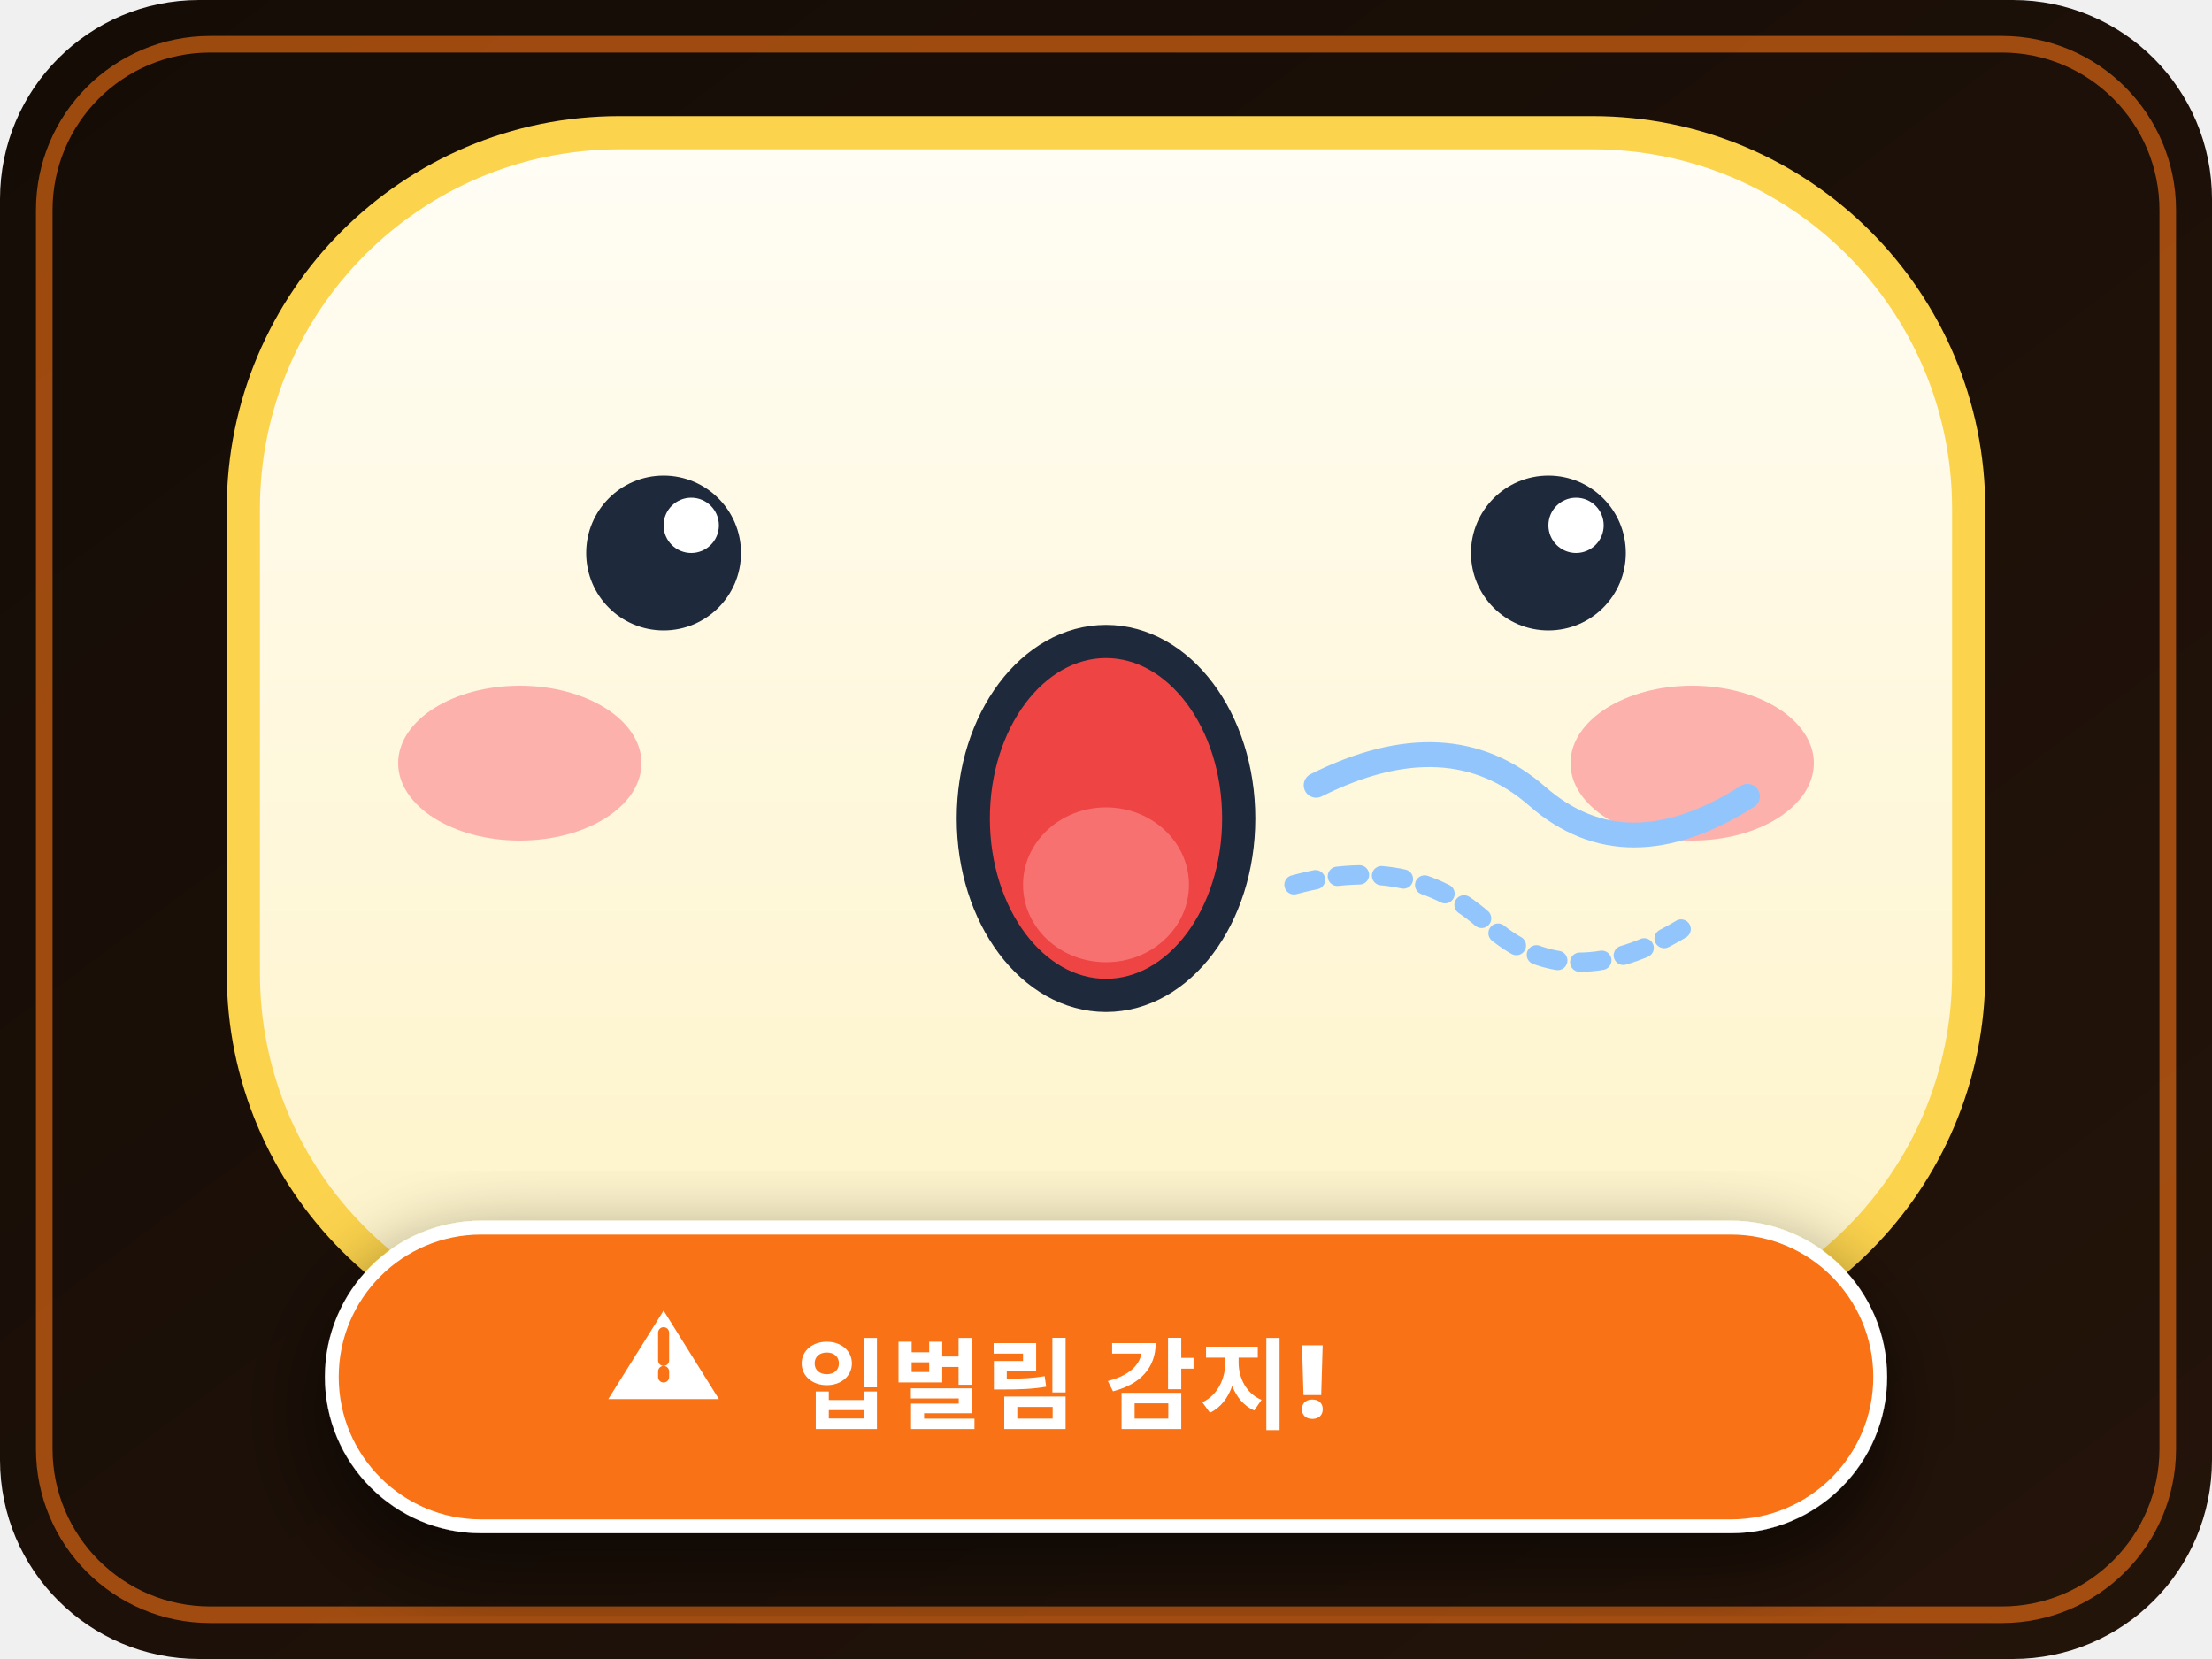
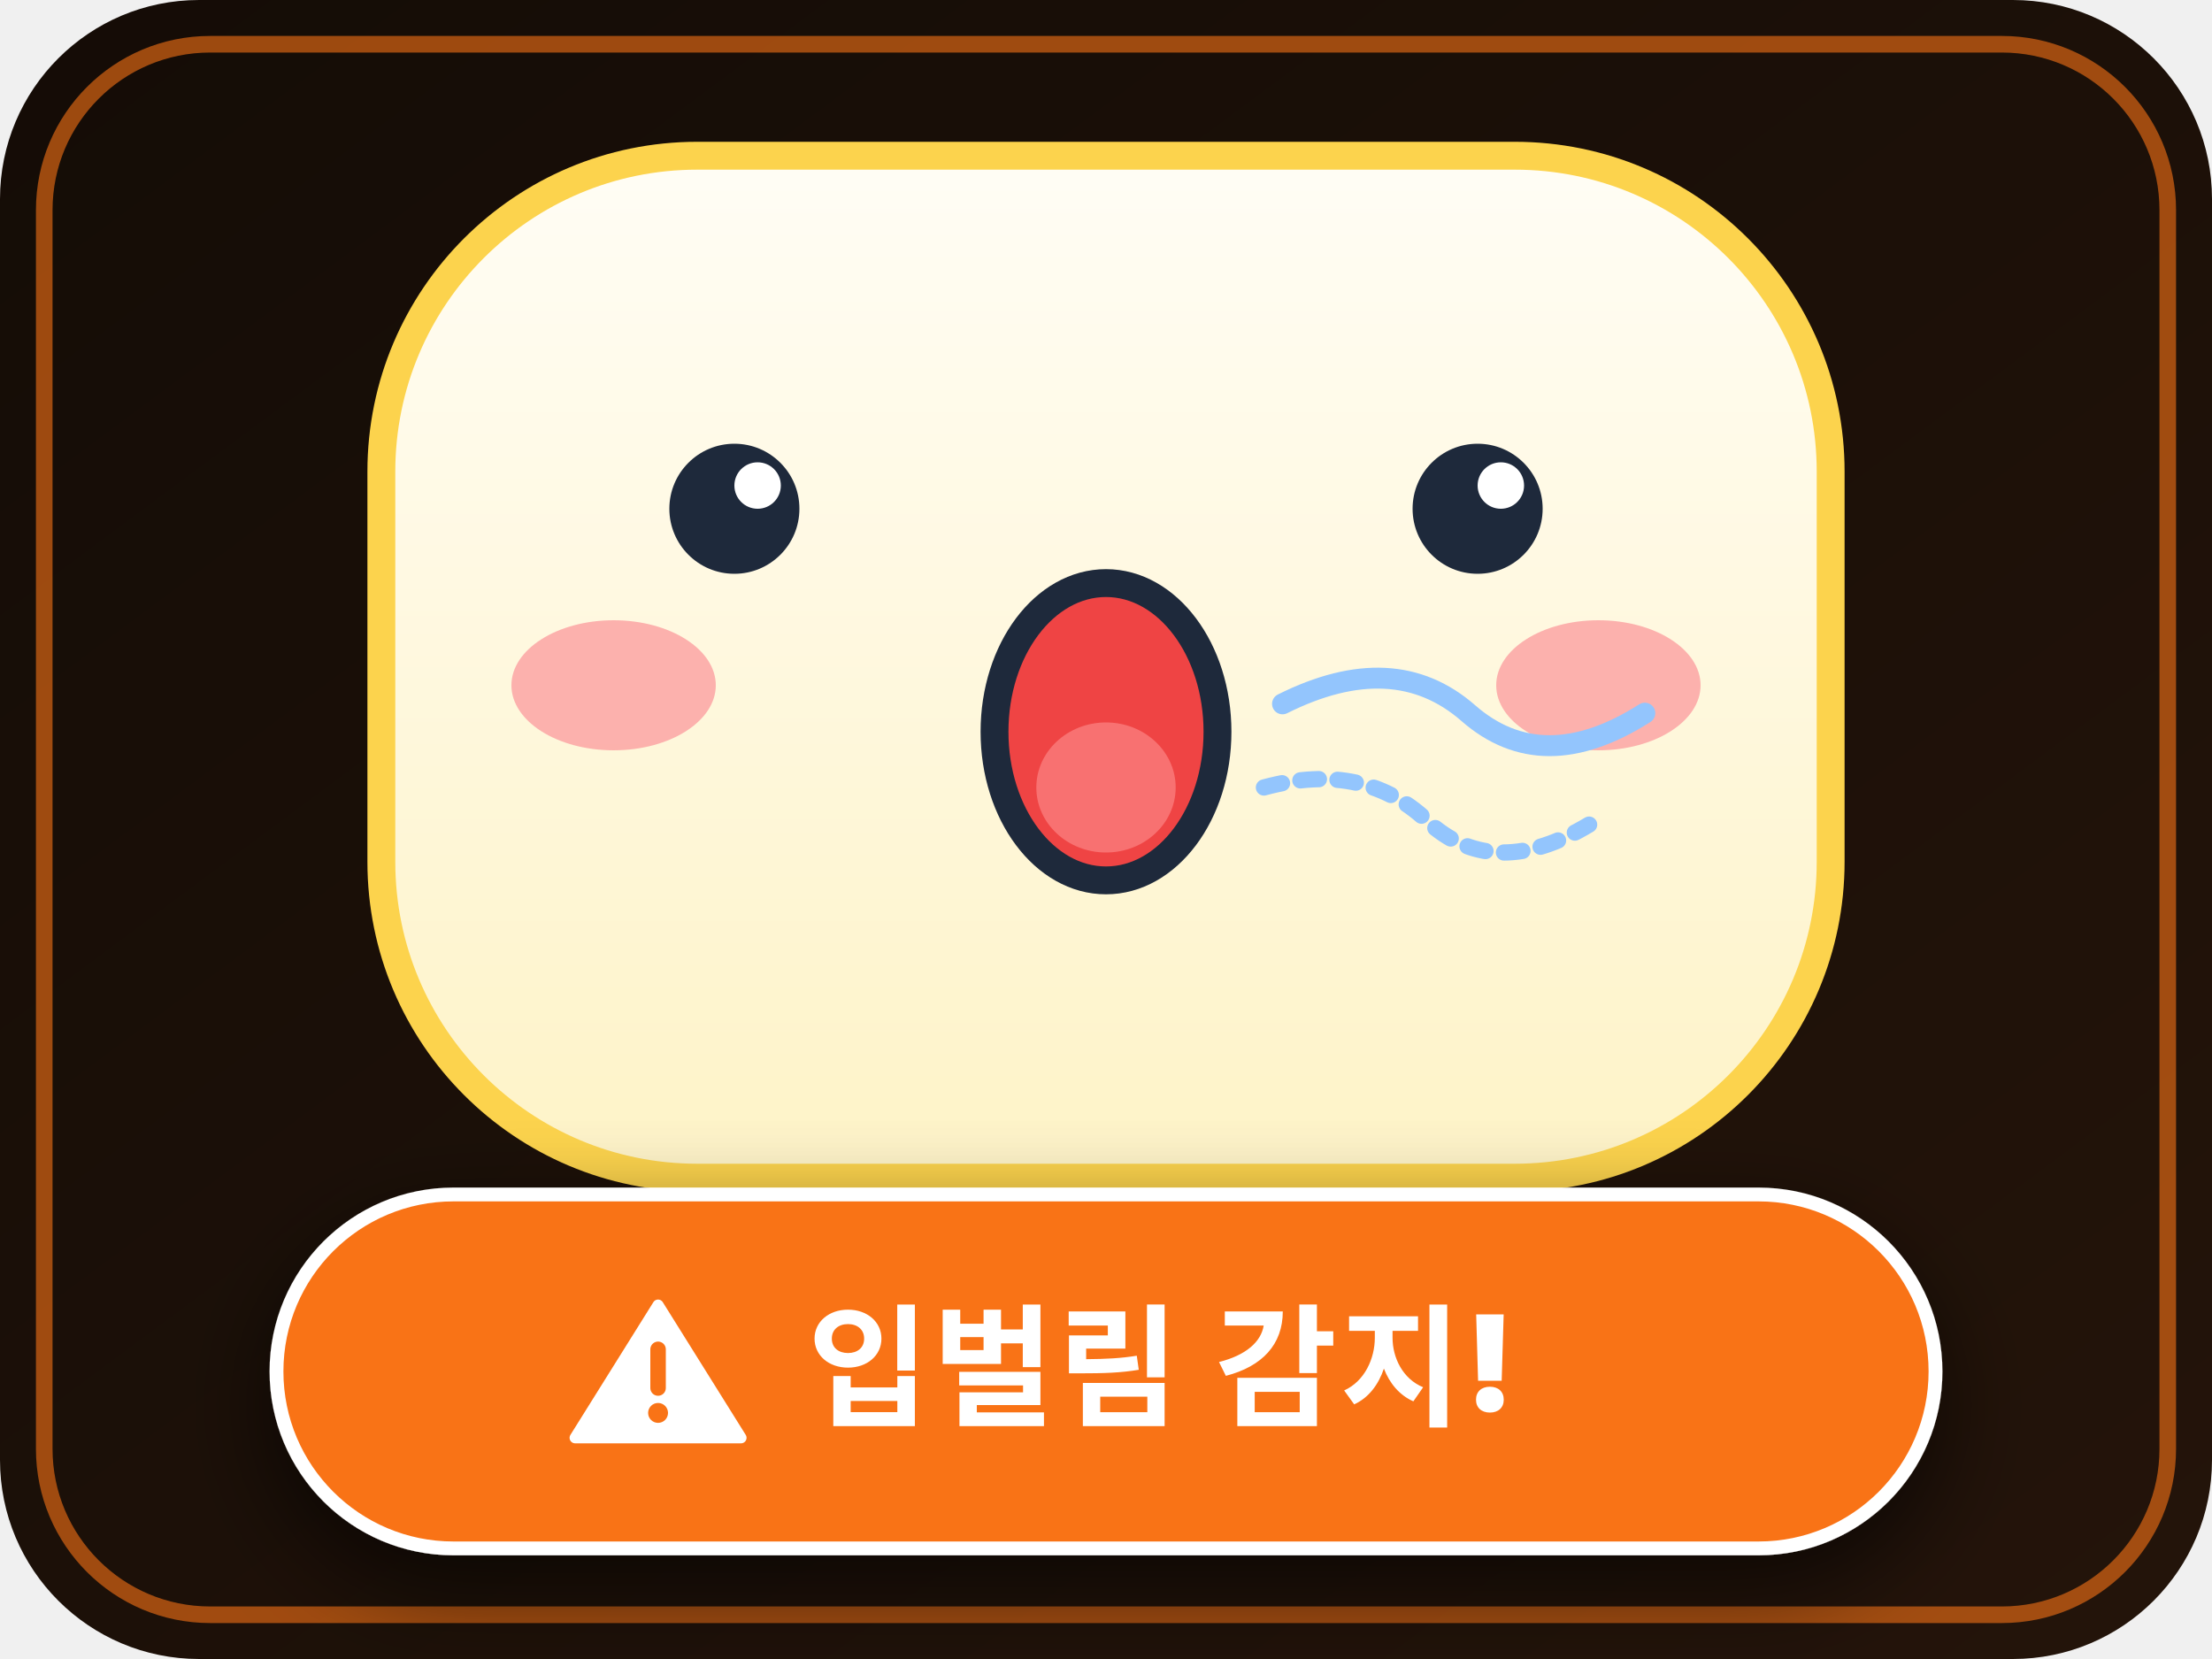
<svg xmlns="http://www.w3.org/2000/svg" viewBox="0 0 400 300" width="100%" height="100%">
  <defs>
    <linearGradient id="screenBg" x1="0%" y1="0%" x2="100%" y2="100%">
      <stop offset="0%" stop-color="#140c06" />
      <stop offset="100%" stop-color="#24140a" />
    </linearGradient>
    <linearGradient id="creamFace" x1="0%" y1="0%" x2="0%" y2="100%">
      <stop offset="0%" stop-color="#fffdf5" />
      <stop offset="100%" stop-color="#fef3c7" />
    </linearGradient>
    <filter id="badgeShadow" x="-20%" y="-30%" width="140%" height="160%">
      <feDropShadow dx="0" dy="6" stdDeviation="8" flood-color="#000000" flood-opacity="0.6" />
    </filter>
  </defs>
  <style>
    @keyframes alertPulse {
      0%, 100% {
        opacity: 1;
        transform: scale(1);
      }
      50% {
        opacity: 0.35;
        transform: scale(0.97);
      }
    }
    @keyframes borderFlash {
      0%, 100% {
        stroke-opacity: 0.9;
      }
      50% {
        stroke-opacity: 0.2;
      }
    }
    
    /* Static default state */
    .bottom-alert {
      transform-origin: 200px 250px;
    }
    .border-alert {
      stroke-opacity: 0.6;
    }

    /* Interactive Hover State: Trigger Blinking */
    svg:hover .bottom-alert {
      animation: alertPulse 0.8s infinite ease-in-out;
    }
    svg:hover .border-alert {
      animation: borderFlash 0.8s infinite ease-in-out;
    }
  </style>
  <rect width="400" height="300" rx="36" fill="url(#screenBg)" />
  <rect class="border-alert" x="8" y="8" width="384" height="284" rx="30" fill="none" stroke="#f97316" stroke-width="3" />
-   <g id="mouthBreathingFace">
-     <rect x="44" y="24" width="312" height="220" rx="68" fill="url(#creamFace)" stroke="#fcd34d" stroke-width="6" />
-     <circle cx="120" cy="100" r="14" fill="#1e293b" />
-     <circle cx="125" cy="95" r="5" fill="#ffffff" />
-     <circle cx="280" cy="100" r="14" fill="#1e293b" />
-     <circle cx="285" cy="95" r="5" fill="#ffffff" />
-     <ellipse cx="94" cy="138" rx="22" ry="14" fill="#fca5a5" opacity="0.85" />
-     <ellipse cx="306" cy="138" rx="22" ry="14" fill="#fca5a5" opacity="0.85" />
-     <ellipse cx="200" cy="148" rx="24" ry="32" fill="#ef4444" stroke="#1e293b" stroke-width="6" />
-     <ellipse cx="200" cy="160" rx="15" ry="14" fill="#f87171" />
-     <path d="M 238 142 Q 262 130 278 144 Q 294 158 316 144" fill="none" stroke="#93c5fd" stroke-width="4.5" stroke-linecap="round" />
-     <path d="M 234 160 Q 256 154 270 168 Q 284 180 304 168" fill="none" stroke="#93c5fd" stroke-width="3.5" stroke-linecap="round" stroke-dasharray="4 4" />
+   <g transform="translate(200, 8) scale(0.84) translate(-200, 0)">
+     <g id="mouthBreathingFace">
+       <rect x="44" y="24" width="312" height="220" rx="68" fill="url(#creamFace)" stroke="#fcd34d" stroke-width="6" />
+       <circle cx="120" cy="100" r="14" fill="#1e293b" />
+       <circle cx="125" cy="95" r="5" fill="#ffffff" />
+       <circle cx="280" cy="100" r="14" fill="#1e293b" />
+       <circle cx="285" cy="95" r="5" fill="#ffffff" />
+       <ellipse cx="94" cy="138" rx="22" ry="14" fill="#fca5a5" opacity="0.85" />
+       <ellipse cx="306" cy="138" rx="22" ry="14" fill="#fca5a5" opacity="0.85" />
+       <ellipse cx="200" cy="148" rx="24" ry="32" fill="#ef4444" stroke="#1e293b" stroke-width="6" />
+       <ellipse cx="200" cy="160" rx="15" ry="14" fill="#f87171" />
+       <path d="M 238 142 Q 262 130 278 144 Q 294 158 316 144" fill="none" stroke="#93c5fd" stroke-width="4.5" stroke-linecap="round" />
+       <path d="M 234 160 Q 256 154 270 168 Q 284 180 304 168" fill="none" stroke="#93c5fd" stroke-width="3.5" stroke-linecap="round" stroke-dasharray="4 4" />
+     </g>
  </g>
  <g class="bottom-alert" filter="url(#badgeShadow)">
-     <rect x="60" y="222" width="280" height="54" rx="27" fill="#f97316" stroke="#ffffff" stroke-width="2.5" />
-     <g transform="translate(200, 255)">
-       <path d="M -90 -2 L -80 -18 L -70 -2 Z" fill="#ffffff" />
-       <path d="M -80 -6 L -80 -7 M -80 -9 L -80 -14" stroke="#f97316" stroke-width="2" stroke-linecap="round" />
-       <text x="-56" y="2" fill="#ffffff" font-family="'Pretendard', -apple-system, sans-serif" font-size="18" font-weight="900" letter-spacing="0.5">입벌림 감지!</text>
+     <rect x="50" y="216" width="300" height="64" rx="32" fill="#f97316" stroke="#ffffff" stroke-width="2.5" />
+     <g transform="translate(200, 248)">
+       <path d="M -96 12 L -81 -12 L -66 12 Z" fill="#ffffff" stroke="#ffffff" stroke-width="2" stroke-linejoin="round" />
+       <line x1="-81" y1="-4" x2="-81" y2="3" stroke="#f97316" stroke-width="2.8" stroke-linecap="round" />
+       <circle cx="-81" cy="7.5" r="1.8" fill="#f97316" />
+       <text x="-54" y="8" fill="#ffffff" font-family="'Pretendard', -apple-system, sans-serif" font-size="24" font-weight="900" letter-spacing="0.5">입벌림 감지!</text>
    </g>
  </g>
</svg>
